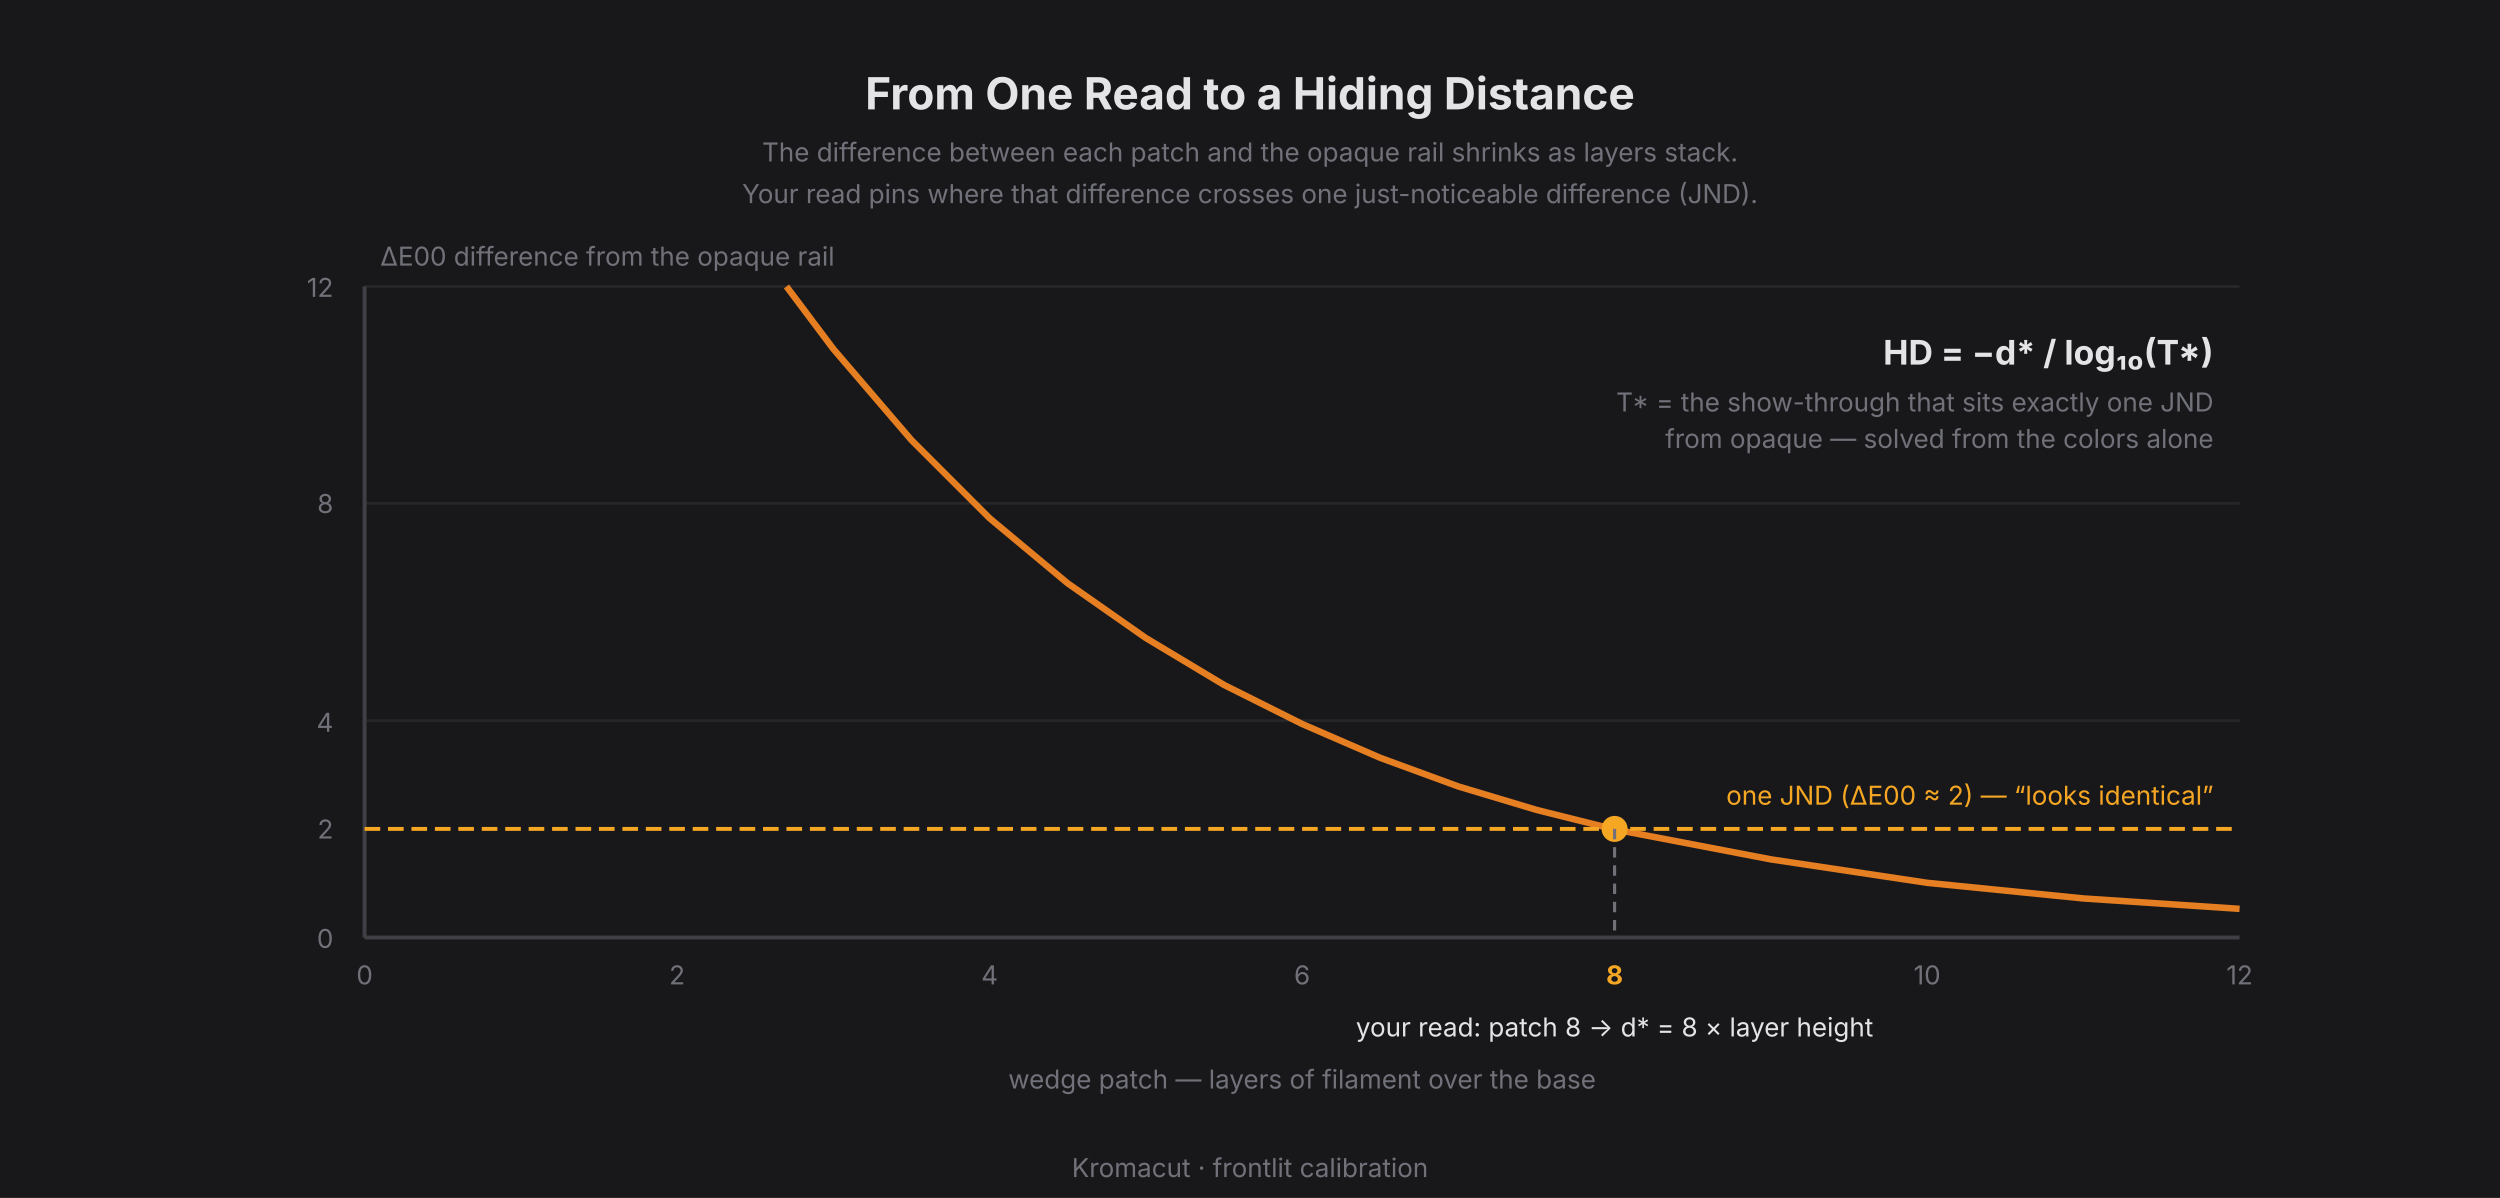
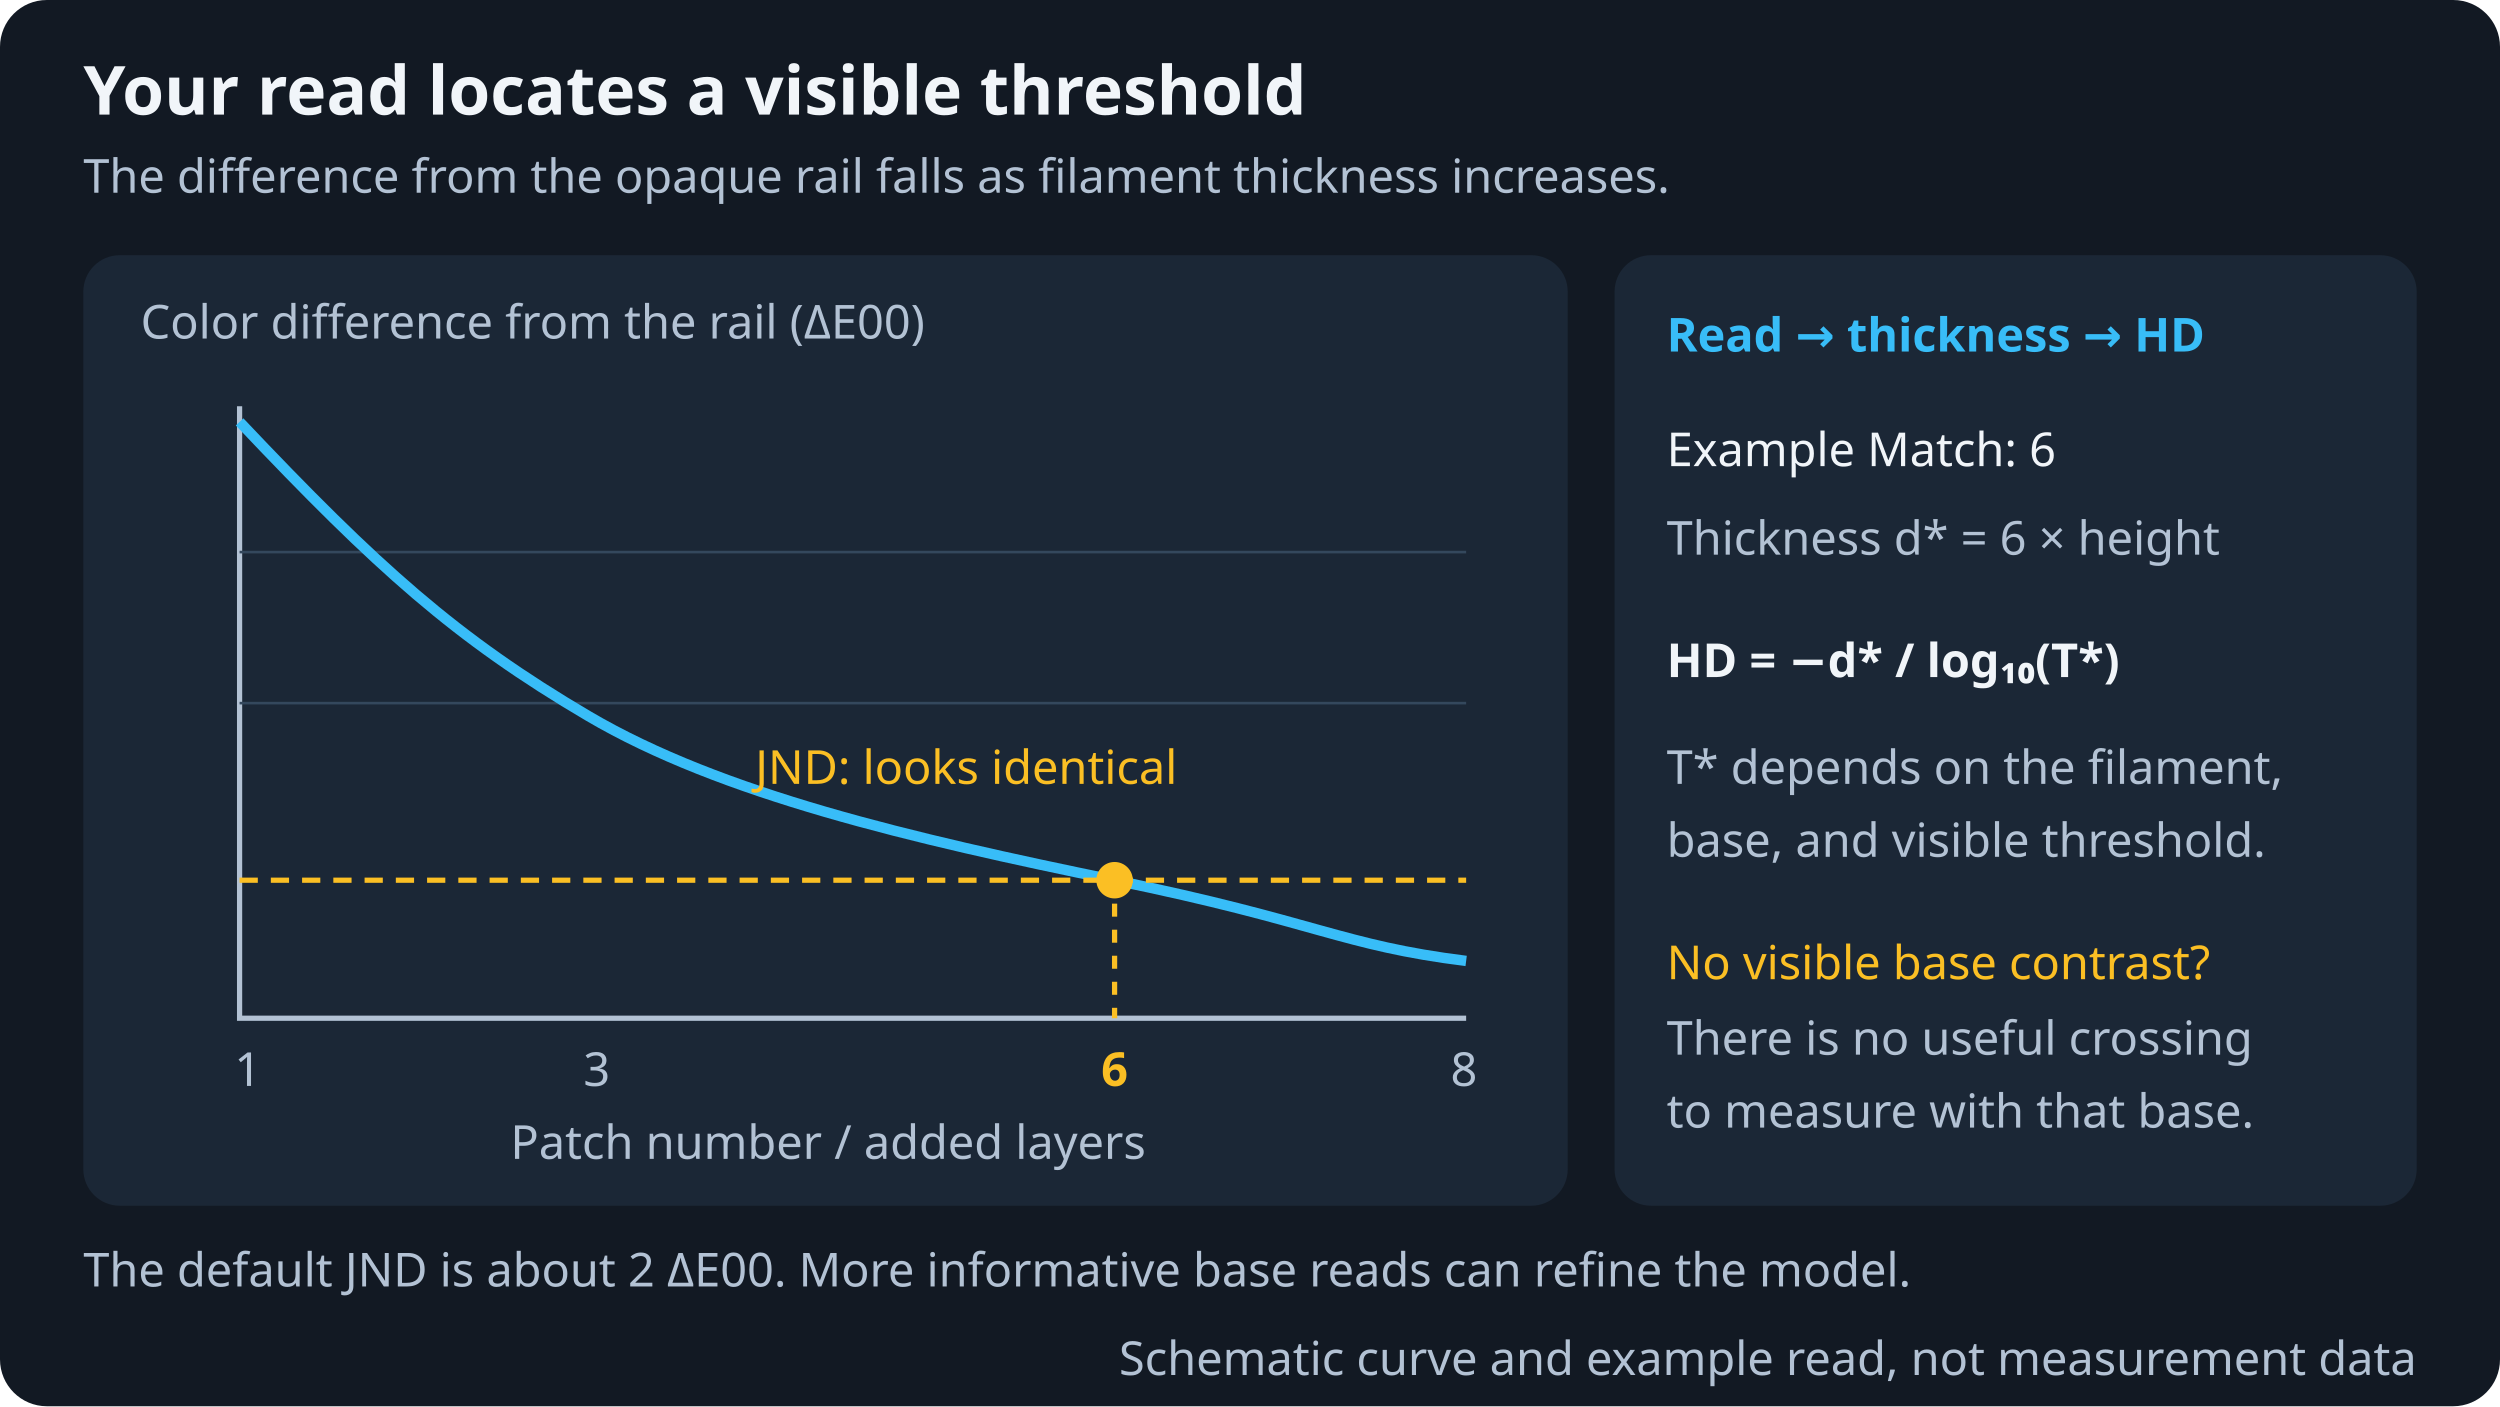
- <svg xmlns="http://www.w3.org/2000/svg" width="960" height="460" viewBox="0 0 960 460">
-   <rect x="0" y="0" width="960" height="460" fill="#18181b" stroke="none" rx="0" />
-   <text x="480" y="42" font-size="17" fill="#e4e4e7" text-anchor="middle" font-weight="bold" font-family="Inter,ui-sans-serif,sans-serif">From One Read to a Hiding Distance</text>
-   <text x="480" y="62" font-size="10" fill="#71717a" text-anchor="middle" font-family="Inter,ui-sans-serif,sans-serif">The difference between each patch and the opaque rail shrinks as layers stack.</text>
-   <text x="480" y="78" font-size="10" fill="#71717a" text-anchor="middle" font-family="Inter,ui-sans-serif,sans-serif">Your read pins where that difference crosses one just-noticeable difference (JND).</text>
-   <line x1="140" y1="110" x2="860" y2="110" stroke="#27272a" stroke-width="1" />
-   <line x1="140" y1="193.3" x2="860" y2="193.3" stroke="#27272a" stroke-width="1" />
-   <line x1="140" y1="276.7" x2="860" y2="276.7" stroke="#27272a" stroke-width="1" />
-   <line x1="140" y1="110" x2="140" y2="360" stroke="#3f3f46" stroke-width="1.5" />
-   <line x1="140" y1="360" x2="860" y2="360" stroke="#3f3f46" stroke-width="1.5" />
-   <text x="128" y="364" font-size="10" fill="#71717a" text-anchor="end" font-family="Inter,ui-sans-serif,sans-serif">0</text>
-   <text x="128" y="322" font-size="10" fill="#71717a" text-anchor="end" font-family="Inter,ui-sans-serif,sans-serif">2</text>
-   <text x="128" y="281" font-size="10" fill="#71717a" text-anchor="end" font-family="Inter,ui-sans-serif,sans-serif">4</text>
-   <text x="128" y="197" font-size="10" fill="#71717a" text-anchor="end" font-family="Inter,ui-sans-serif,sans-serif">8</text>
-   <text x="128" y="114" font-size="10" fill="#71717a" text-anchor="end" font-family="Inter,ui-sans-serif,sans-serif">12</text>
-   <text x="140" y="378" font-size="10" fill="#71717a" text-anchor="middle" font-family="Inter,ui-sans-serif,sans-serif">0</text>
-   <text x="260" y="378" font-size="10" fill="#71717a" text-anchor="middle" font-family="Inter,ui-sans-serif,sans-serif">2</text>
-   <text x="380" y="378" font-size="10" fill="#71717a" text-anchor="middle" font-family="Inter,ui-sans-serif,sans-serif">4</text>
-   <text x="500" y="378" font-size="10" fill="#71717a" text-anchor="middle" font-family="Inter,ui-sans-serif,sans-serif">6</text>
-   <text x="620" y="378" font-size="10" fill="#f5a623" text-anchor="middle" font-weight="bold" font-family="Inter,ui-sans-serif,sans-serif">8</text>
-   <text x="740" y="378" font-size="10" fill="#71717a" text-anchor="middle" font-family="Inter,ui-sans-serif,sans-serif">10</text>
-   <text x="860" y="378" font-size="10" fill="#71717a" text-anchor="middle" font-family="Inter,ui-sans-serif,sans-serif">12</text>
-   <text x="146" y="102" font-size="10" fill="#71717a" text-anchor="start" font-family="Inter,ui-sans-serif,sans-serif">ΔE00 difference from the opaque rail</text>
-   <text x="500" y="418" font-size="10" fill="#71717a" text-anchor="middle" font-family="Inter,ui-sans-serif,sans-serif">wedge patch — layers of filament over the base</text>
-   <polyline points="302,110 320,134 350,169 380,199 410,224 440,245 470,263 500,278 530,291 560,302 590,311 620,318.5 680,330 740,339 800,345 860,349" fill="none" stroke="#e67e22" stroke-width="2.5" />
-   <line x1="140" y1="318.3" x2="860" y2="318.3" stroke="#f5a623" stroke-width="1.5" stroke-dasharray="6,3" />
-   <text x="850" y="309" font-size="10" fill="#f5a623" text-anchor="end" font-family="Inter,ui-sans-serif,sans-serif">one JND (ΔE00 ≈ 2) — “looks identical”</text>
-   <circle cx="620" cy="318.3" r="5" fill="#f5a623" />
-   <line x1="620" y1="318.3" x2="620" y2="360" stroke="#71717a" stroke-width="1.2" stroke-dasharray="4,3" />
-   <text x="620" y="398" font-size="10" fill="#e4e4e7" text-anchor="middle" font-family="Inter,ui-sans-serif,sans-serif">your read: patch 8 → d* = 8 × layer height</text>
-   <text x="850" y="140" font-size="13" fill="#e4e4e7" text-anchor="end" font-weight="bold" font-family="Inter,ui-sans-serif,sans-serif">HD = −d* / log₁₀(T*)</text>
-   <text x="850" y="158" font-size="10" fill="#71717a" text-anchor="end" font-family="Inter,ui-sans-serif,sans-serif">T* = the show-through that sits exactly one JND</text>
-   <text x="850" y="172" font-size="10" fill="#71717a" text-anchor="end" font-family="Inter,ui-sans-serif,sans-serif">from opaque — solved from the colors alone</text>
-   <text x="480" y="452" font-size="10" fill="#71717a" text-anchor="middle" font-family="Inter,ui-sans-serif,sans-serif">Kromacut · frontlit calibration</text>
+ <svg xmlns="http://www.w3.org/2000/svg" viewBox="0 0 960 540" role="img" aria-labelledby="title desc">
+   <rect width="960" height="540" rx="18" fill="#121923" />
+   <g font-family="system-ui, sans-serif" font-size="18" fill="#f1f5f9">
+     <text x="32" y="44" font-size="26" font-weight="700">Your read locates a visible threshold</text>
+     <text x="32" y="74" fill="#b3c2d4">The difference from the opaque rail falls as filament thickness increases.</text>
+     <rect x="32" y="98" width="570" height="365" rx="14" fill="#1b2736" />
+     <text x="54" y="130" fill="#b3c2d4">Color difference from the rail (ΔE00)</text>
+     <path d="M92 156V391H563" fill="none" stroke="#b3c2d4" stroke-width="2" />
+     <path d="M92 212H563M92 270H563" stroke="#34485d" />
+     <path d="M92 162C145 218 175 245 226 275S350 322 428 338S515 363 563 369" fill="none" stroke="#38bdf8" stroke-width="4" />
+     <path d="M92 338H563" stroke="#fbbf24" stroke-width="2" stroke-dasharray="7 5" />
+     <text x="290" y="301" fill="#fbbf24">JND: looks identical</text>
+     <circle cx="428" cy="338" r="7" fill="#fbbf24" />
+     <path d="M428 347V391" stroke="#fbbf24" stroke-width="2" stroke-dasharray="5 5" />
+     <text x="90" y="417" fill="#b3c2d4">1</text>
+     <text x="224" y="417" fill="#b3c2d4">3</text>
+     <text x="428" y="417" text-anchor="middle" fill="#fbbf24" font-weight="700">6</text>
+     <text x="557" y="417" fill="#b3c2d4">8</text>
+     <text x="318" y="445" text-anchor="middle" fill="#b3c2d4">Patch number / added layers</text>
+     <rect x="620" y="98" width="308" height="365" rx="14" fill="#1b2736" />
+     <text x="640" y="135" fill="#38bdf8" font-weight="700">Read → thickness → HD</text>
+     <text x="640" y="179">Example Match: 6</text>
+     <text x="640" y="213" fill="#b3c2d4">Thickness d* = 6 × height</text>
+     <text x="640" y="260" font-weight="700">HD = −d* / log₁₀(T*)</text>
+     <text x="640" y="301" fill="#b3c2d4">T* depends on the filament,</text>
+     <text x="640" y="329" fill="#b3c2d4">base, and visible threshold.</text>
+     <text x="640" y="376" fill="#fbbf24">No visible base contrast?</text>
+     <text x="640" y="405" fill="#b3c2d4">There is no useful crossing</text>
+     <text x="640" y="433" fill="#b3c2d4">to measure with that base.</text>
+     <text x="32" y="494" fill="#b3c2d4">The default JND is about 2 ΔE00. More informative base reads can refine the model.</text>
+     <text x="928" y="528" text-anchor="end" fill="#b3c2d4">Schematic curve and example read, not measurement data</text>
+   </g>
</svg>
